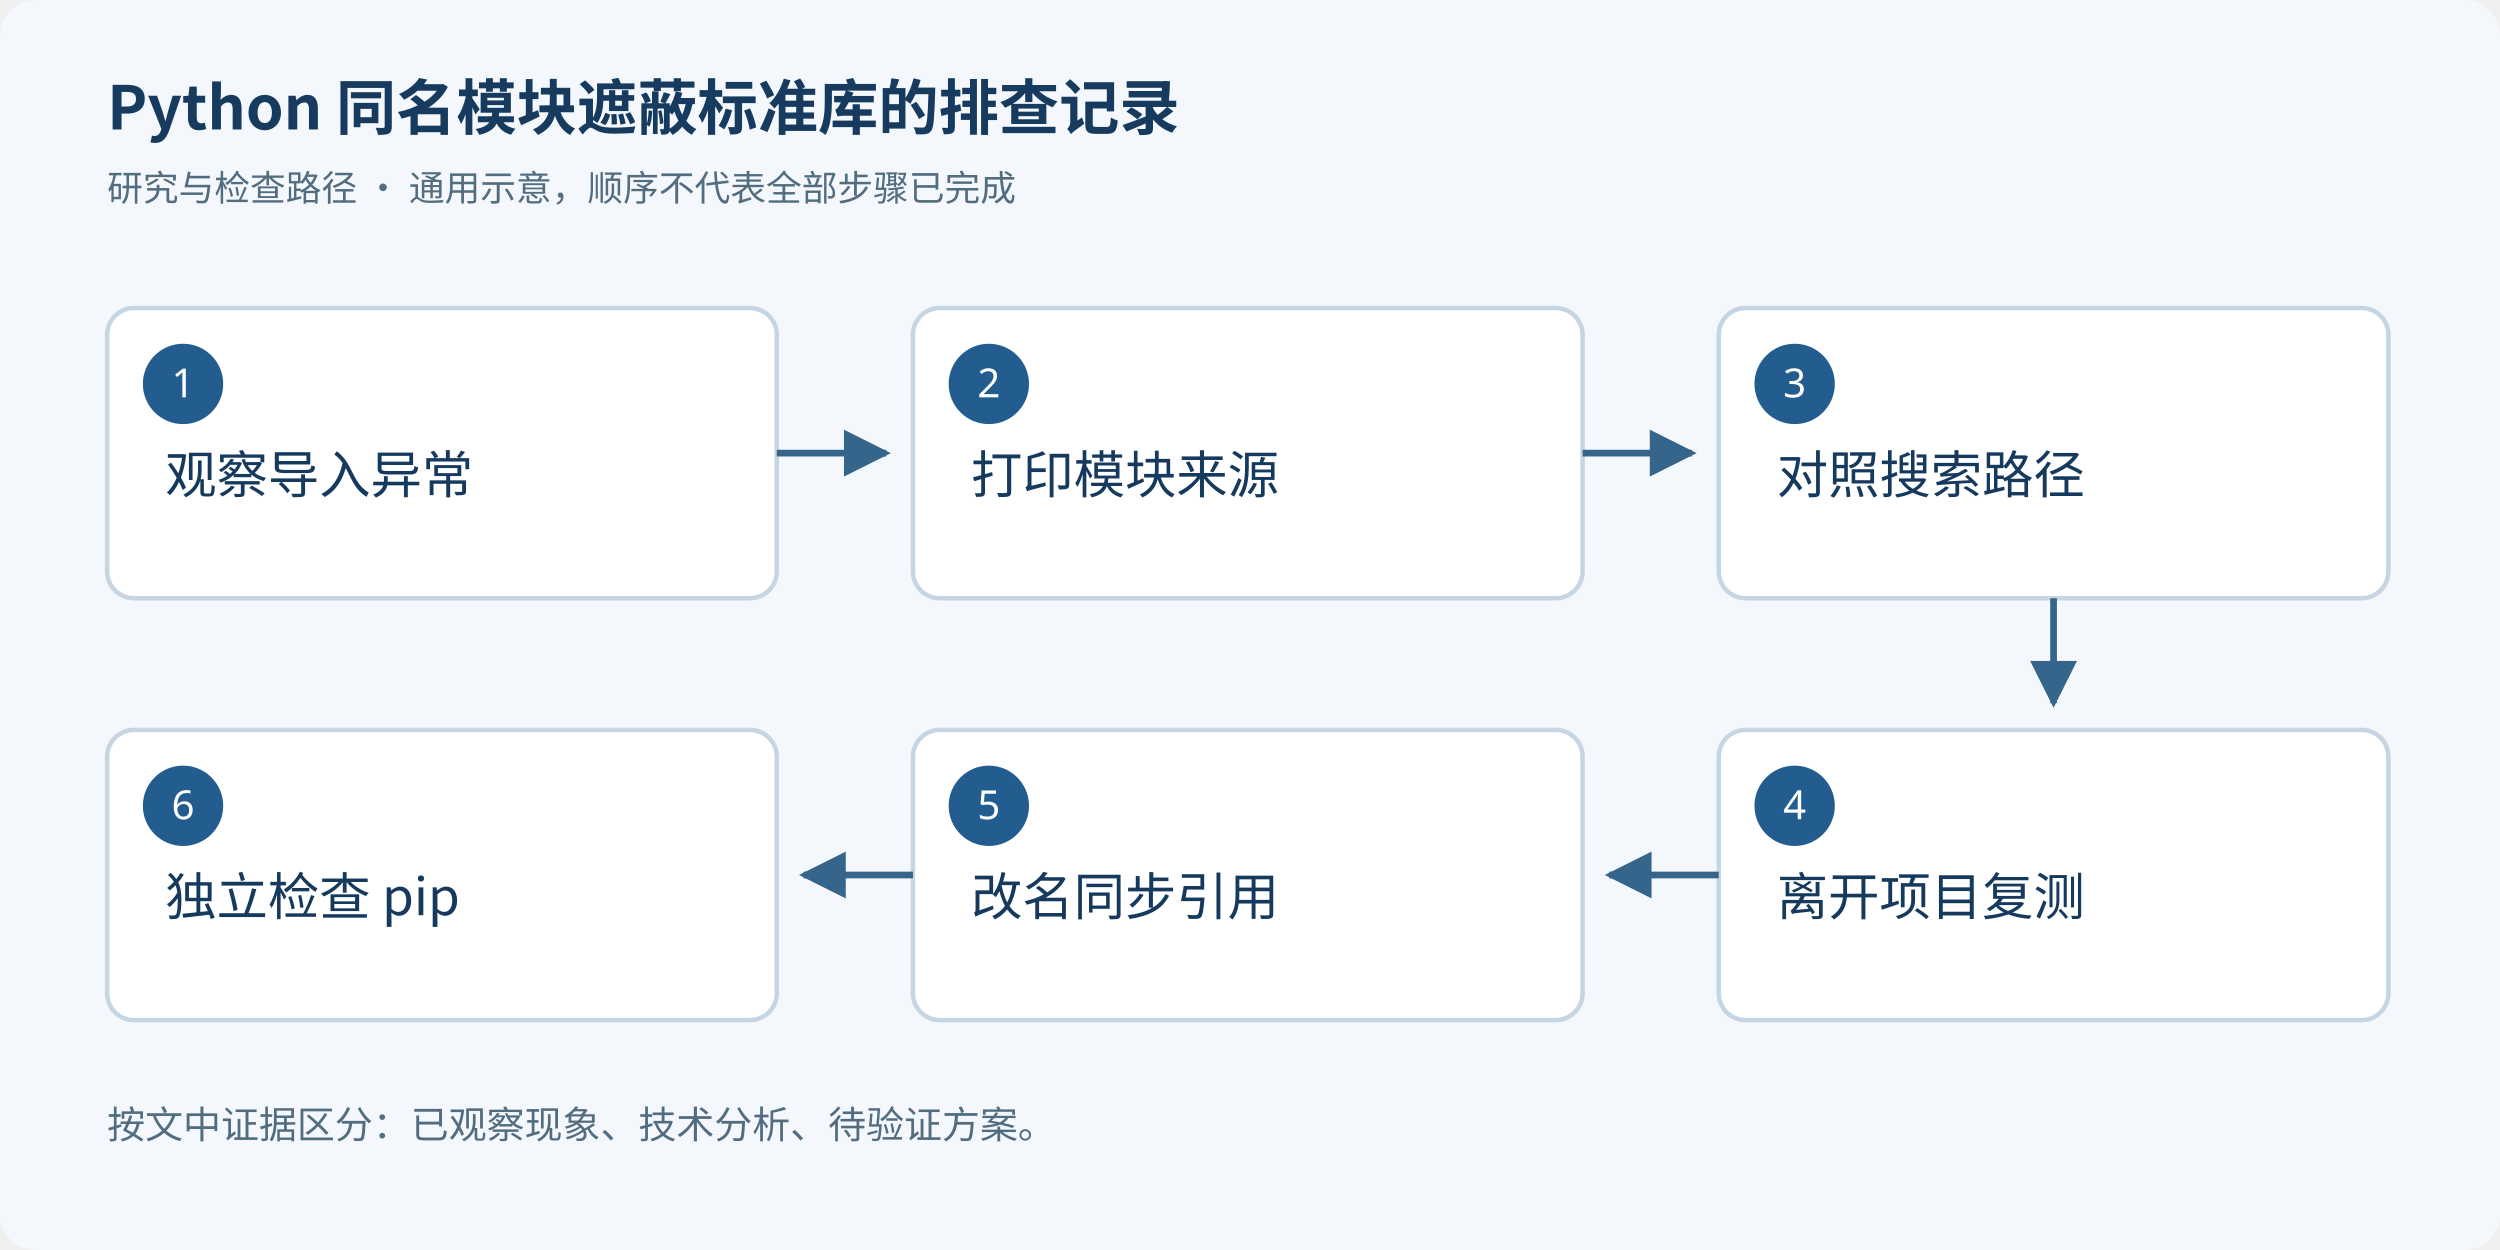
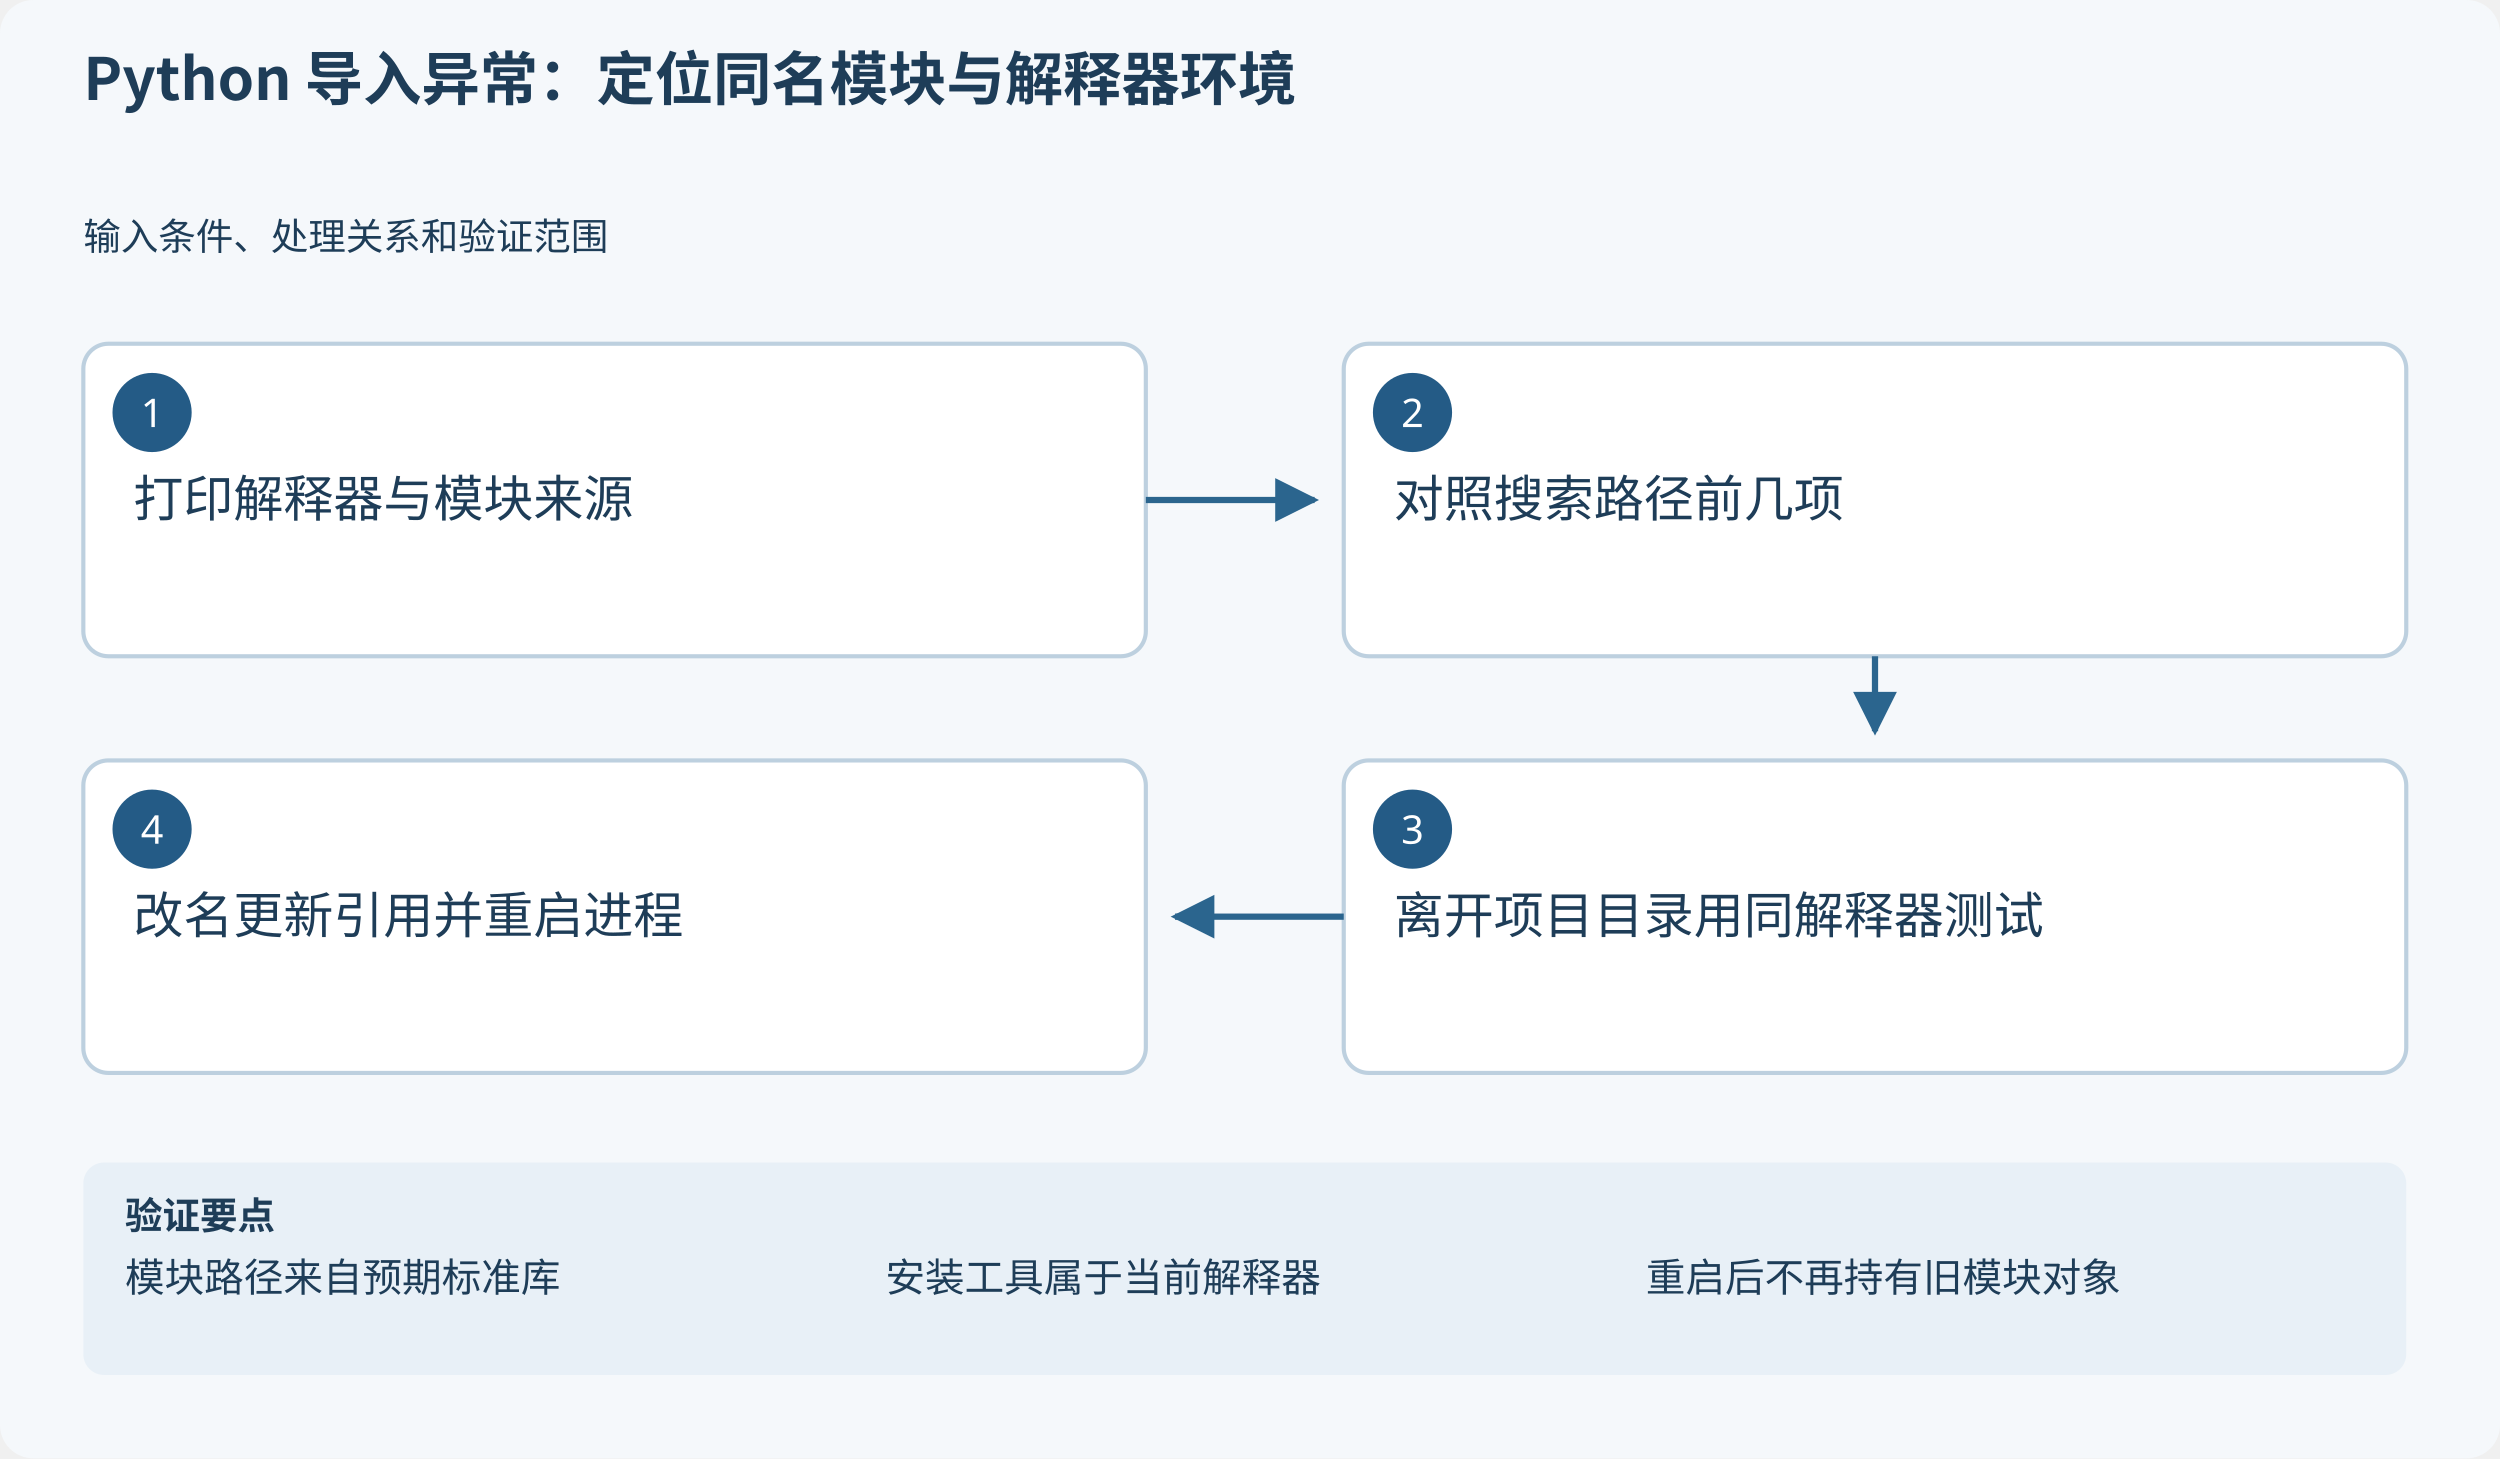
- <svg xmlns="http://www.w3.org/2000/svg" width="1120" height="560" viewBox="0 0 1120 560" role="img">
+ <svg xmlns="http://www.w3.org/2000/svg" width="1200" height="700" viewBox="0 0 1200 700" role="img">
  <defs>
    <marker id="arrow" viewBox="0 0 10 10" refX="9" refY="5" markerWidth="7" markerHeight="7" orient="auto">
-       <path d="M 0 0 L 10 5 L 0 10 z" fill="#35658b" />
+       <path d="M0 0L10 5L0 10Z" fill="#2b658e" />
    </marker>
  </defs>
-   <rect width="1120" height="560" rx="16" fill="#f4f8fc" />
-   <text x="48" y="58" font-size="27" font-weight="700" fill="#173b5e" font-family="Noto Sans CJK SC, Microsoft YaHei, sans-serif">Python 同名模块遮蔽标准库的排查记录</text>
-   <text x="48" y="90" font-size="16" fill="#526c80" font-family="Noto Sans CJK SC, Microsoft YaHei, sans-serif">研究与检查路径 · 通用示意，顺序不代表全部步骤已完成</text>
-   <rect x="48" y="138" width="300" height="130" rx="12" fill="white" stroke="#c5d5e4" stroke-width="2" />
-   <circle cx="82" cy="172" r="18" fill="#235c8e" />
-   <text x="82" y="178" text-anchor="middle" fill="white" font-size="18" font-family="sans-serif">1</text>
-   <text x="74" y="221" font-size="23" fill="#163a5e" font-family="Noto Sans CJK SC, Microsoft YaHei, sans-serif">观察导入异常</text>
-   <rect x="409" y="138" width="300" height="130" rx="12" fill="white" stroke="#c5d5e4" stroke-width="2" />
-   <circle cx="443" cy="172" r="18" fill="#235c8e" />
-   <text x="443" y="178" text-anchor="middle" fill="white" font-size="18" font-family="sans-serif">2</text>
-   <text x="435" y="221" font-size="23" fill="#163a5e" font-family="Noto Sans CJK SC, Microsoft YaHei, sans-serif">打印模块来源</text>
-   <rect x="770" y="138" width="300" height="130" rx="12" fill="white" stroke="#c5d5e4" stroke-width="2" />
-   <circle cx="804" cy="172" r="18" fill="#235c8e" />
-   <text x="804" y="178" text-anchor="middle" fill="white" font-size="18" font-family="sans-serif">3</text>
-   <text x="796" y="221" font-size="23" fill="#163a5e" font-family="Noto Sans CJK SC, Microsoft YaHei, sans-serif">对照搜索路径</text>
-   <rect x="770" y="327" width="300" height="130" rx="12" fill="white" stroke="#c5d5e4" stroke-width="2" />
-   <circle cx="804" cy="361" r="18" fill="#235c8e" />
-   <text x="804" y="367" text-anchor="middle" fill="white" font-size="18" font-family="sans-serif">4</text>
-   <text x="796" y="410" font-size="23" fill="#163a5e" font-family="Noto Sans CJK SC, Microsoft YaHei, sans-serif">离开项目复测</text>
-   <rect x="409" y="327" width="300" height="130" rx="12" fill="white" stroke="#c5d5e4" stroke-width="2" />
-   <circle cx="443" cy="361" r="18" fill="#235c8e" />
-   <text x="443" y="367" text-anchor="middle" fill="white" font-size="18" font-family="sans-serif">5</text>
-   <text x="435" y="410" font-size="23" fill="#163a5e" font-family="Noto Sans CJK SC, Microsoft YaHei, sans-serif">改名同步引用</text>
-   <rect x="48" y="327" width="300" height="130" rx="12" fill="white" stroke="#c5d5e4" stroke-width="2" />
-   <circle cx="82" cy="361" r="18" fill="#235c8e" />
-   <text x="82" y="367" text-anchor="middle" fill="white" font-size="18" font-family="sans-serif">6</text>
-   <text x="74" y="410" font-size="23" fill="#163a5e" font-family="Noto Sans CJK SC, Microsoft YaHei, sans-serif">独立检查 pip</text>
-   <path d="M348 203 H397" stroke="#35658b" stroke-width="3" fill="none" marker-end="url(#arrow)" />
-   <path d="M709 203 H758" stroke="#35658b" stroke-width="3" fill="none" marker-end="url(#arrow)" />
-   <path d="M920 268 V315" stroke="#35658b" stroke-width="3" fill="none" marker-end="url(#arrow)" />
-   <path d="M770 392 H721" stroke="#35658b" stroke-width="3" fill="none" marker-end="url(#arrow)" />
-   <path d="M409 392 H360" stroke="#35658b" stroke-width="3" fill="none" marker-end="url(#arrow)" />
-   <text x="48" y="510" font-size="17" fill="#526c80" font-family="Noto Sans CJK SC, Microsoft YaHei, sans-serif">按文中证据区分：已观察现象、技术分析、待验证方案。</text>
+   <rect width="1200" height="700" rx="16" fill="#f5f8fb" />
+   <text x="40" y="48" font-size="28" font-weight="700" fill="#1e3d58" font-family="Noto Sans CJK SC,Microsoft YaHei,sans-serif">Python 导入异常：定位同名模块与解释器环境</text>
+   <text x="40" y="120" font-size="18" font-weight="400" fill="#1e3d58" font-family="Noto Sans CJK SC,Microsoft YaHei,sans-serif">输入条件、处理关系和验证范围</text>
+   <rect x="40" y="165" width="510" height="150" rx="12" fill="white" stroke="#bdd0df" stroke-width="2" />
+   <circle cx="73" cy="198" r="19" fill="#245b86" />
+   <text x="73" y="205" text-anchor="middle" font-size="19" fill="white" font-family="sans-serif">1</text>
+   <text x="64" y="248" font-size="24" font-weight="400" fill="#1e3d58" font-family="Noto Sans CJK SC,Microsoft YaHei,sans-serif">打印解释器与模块来源</text>
+   <rect x="645" y="165" width="510" height="150" rx="12" fill="white" stroke="#bdd0df" stroke-width="2" />
+   <circle cx="678" cy="198" r="19" fill="#245b86" />
+   <text x="678" y="205" text-anchor="middle" font-size="19" fill="white" font-family="sans-serif">2</text>
+   <text x="669" y="248" font-size="24" font-weight="400" fill="#1e3d58" font-family="Noto Sans CJK SC,Microsoft YaHei,sans-serif">对照搜索路径前几项</text>
+   <rect x="645" y="365" width="510" height="150" rx="12" fill="white" stroke="#bdd0df" stroke-width="2" />
+   <circle cx="678" cy="398" r="19" fill="#245b86" />
+   <text x="678" y="405" text-anchor="middle" font-size="19" fill="white" font-family="sans-serif">3</text>
+   <text x="669" y="448" font-size="24" font-weight="400" fill="#1e3d58" font-family="Noto Sans CJK SC,Microsoft YaHei,sans-serif">离开项目目录用同解释器测试</text>
+   <rect x="40" y="365" width="510" height="150" rx="12" fill="white" stroke="#bdd0df" stroke-width="2" />
+   <circle cx="73" cy="398" r="19" fill="#245b86" />
+   <text x="73" y="405" text-anchor="middle" font-size="19" fill="white" font-family="sans-serif">4</text>
+   <text x="64" y="448" font-size="24" font-weight="400" fill="#1e3d58" font-family="Noto Sans CJK SC,Microsoft YaHei,sans-serif">改名更新引用并重启进程</text>
+   <path d="M550 240H631" stroke="#2b658e" stroke-width="3" fill="none" marker-end="url(#arrow)" />
+   <path d="M900 315V351" stroke="#2b658e" stroke-width="3" fill="none" marker-end="url(#arrow)" />
+   <path d="M645 440H564" stroke="#2b658e" stroke-width="3" fill="none" marker-end="url(#arrow)" />
+   <rect x="40" y="558" width="1115" height="102" rx="10" fill="#e8f0f7" />
+   <text x="60" y="590" font-size="18" font-weight="700" fill="#1e3d58" font-family="Noto Sans CJK SC,Microsoft YaHei,sans-serif">验证要点</text>
+   <text x="60" y="620" font-size="19" font-weight="400" fill="#1e3d58" font-family="Noto Sans CJK SC,Microsoft YaHei,sans-serif">模块路径来自预期标准库</text>
+   <text x="425" y="620" font-size="19" font-weight="400" fill="#1e3d58" font-family="Noto Sans CJK SC,Microsoft YaHei,sans-serif">安装工具属于当前解释器</text>
+   <text x="790" y="620" font-size="19" font-weight="400" fill="#1e3d58" font-family="Noto Sans CJK SC,Microsoft YaHei,sans-serif">重启后不再持有旧模块对象</text>
</svg>
